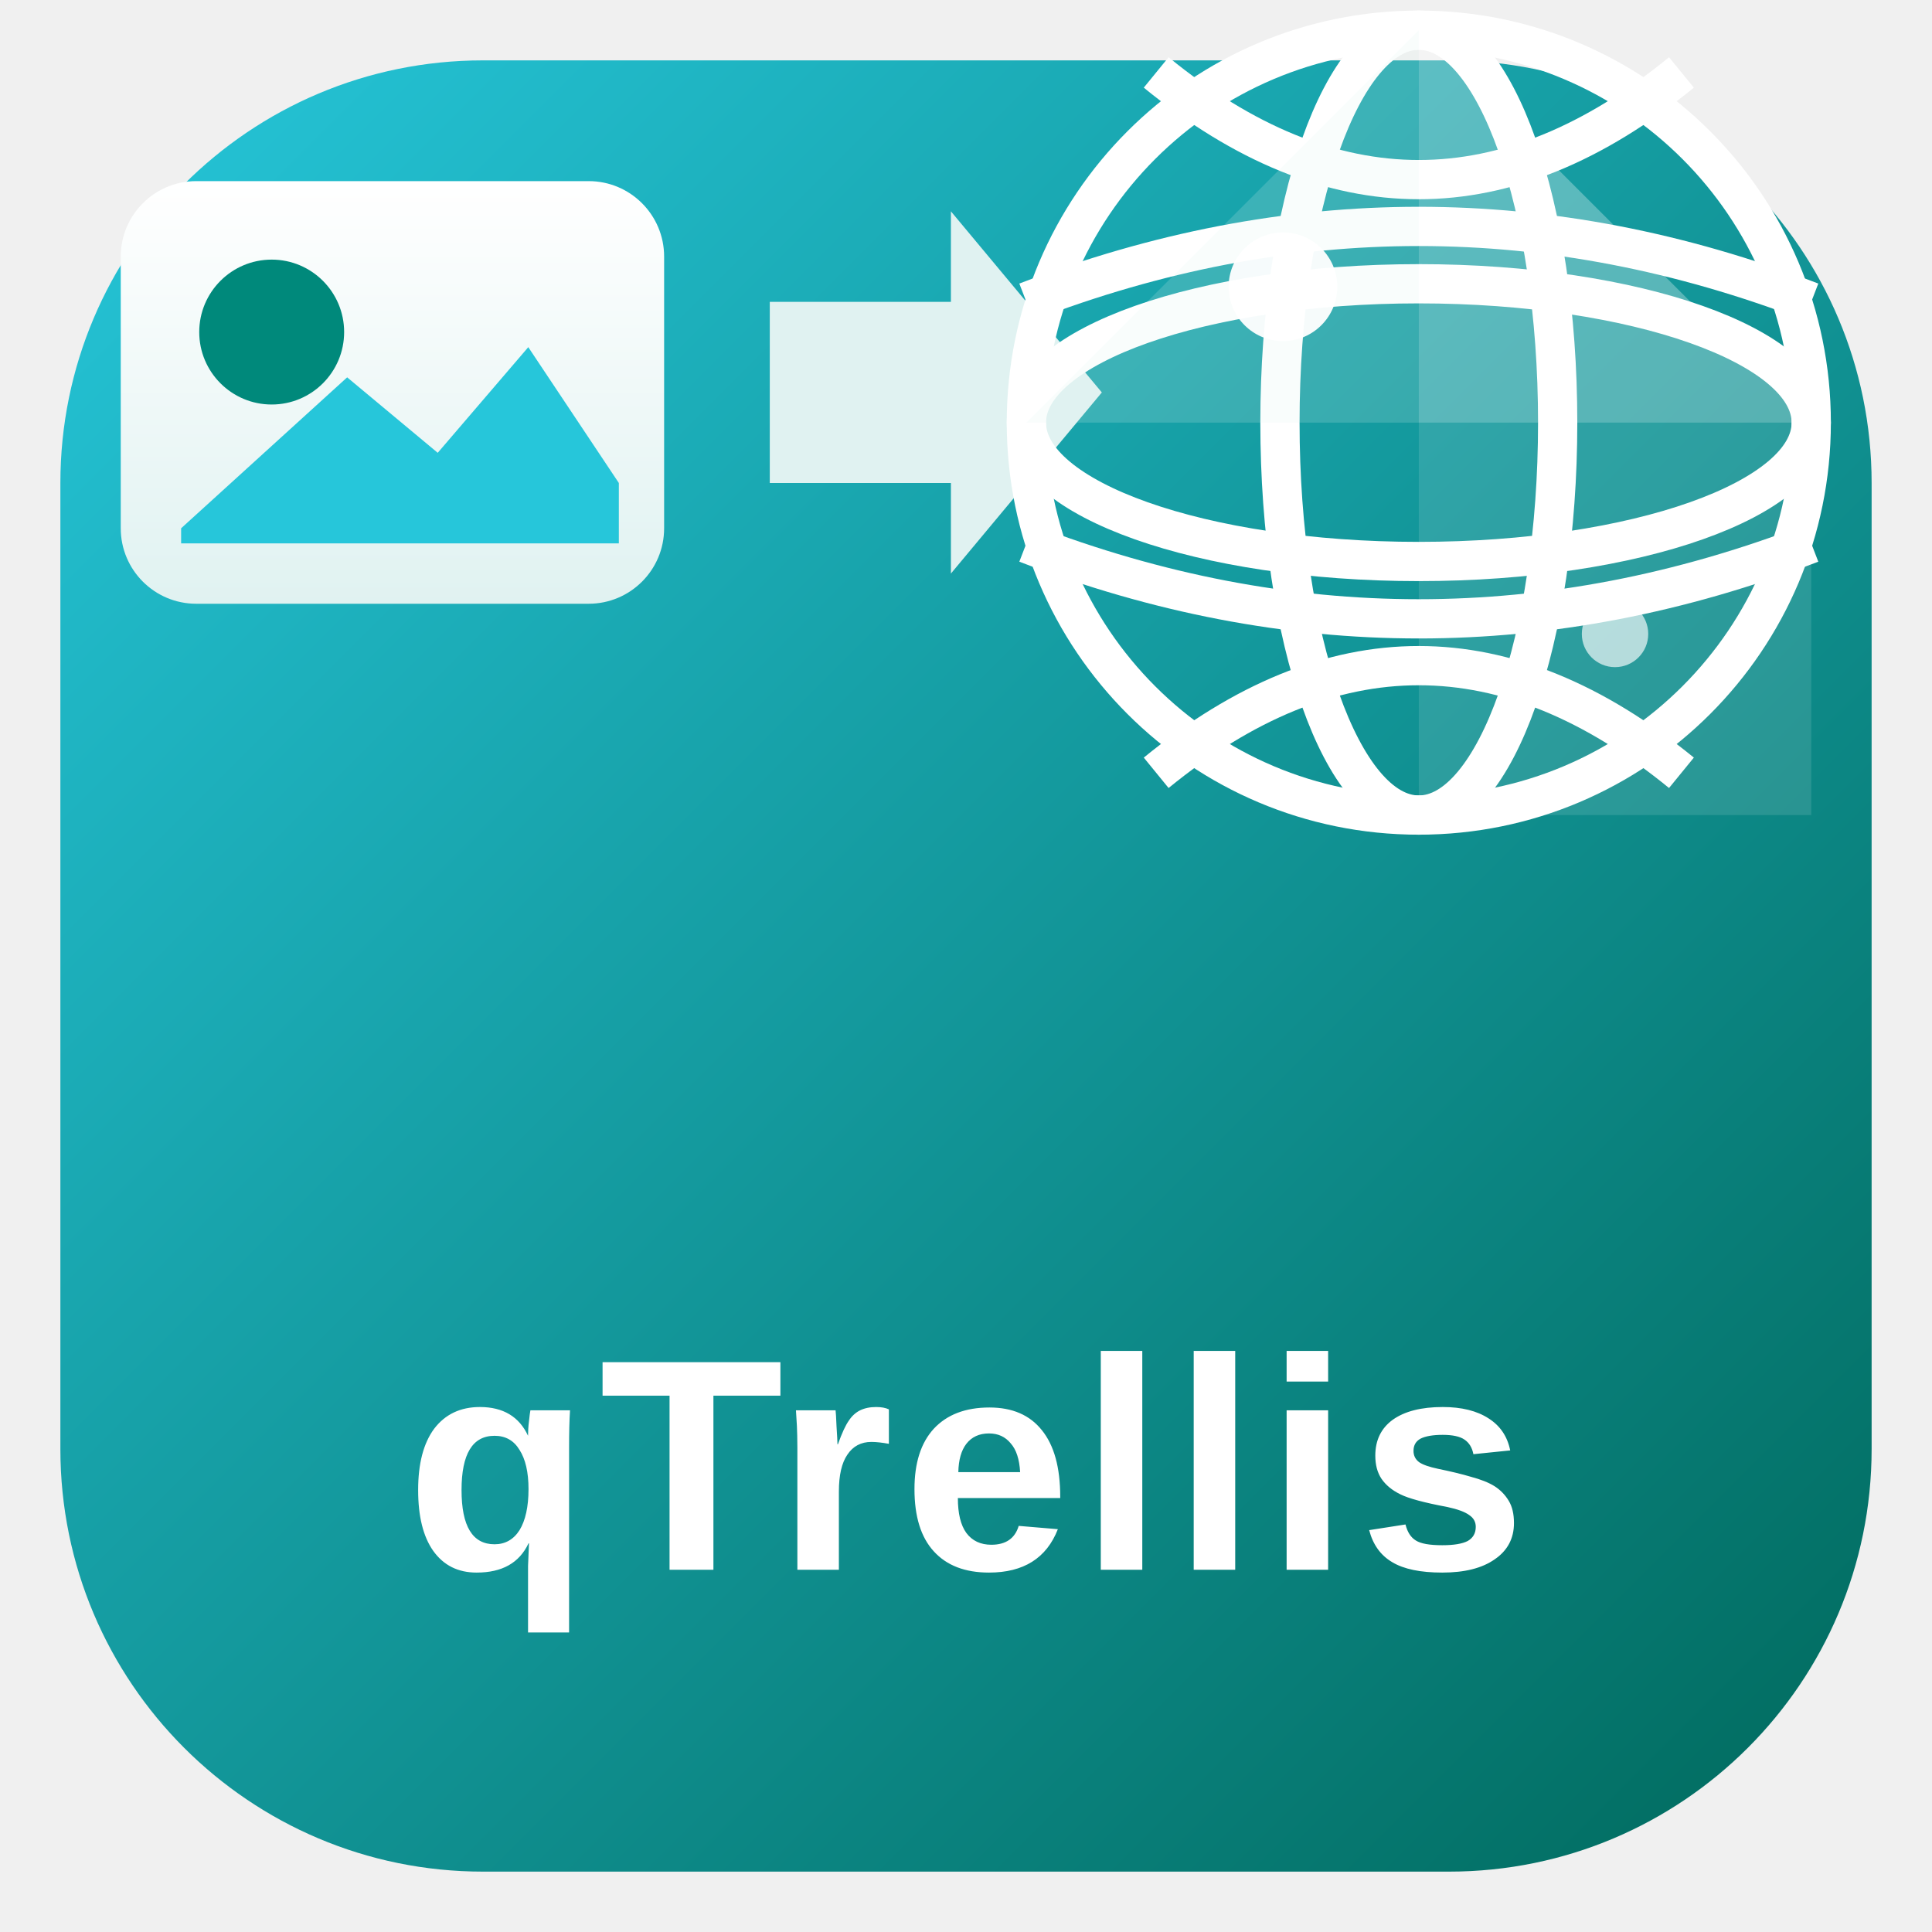
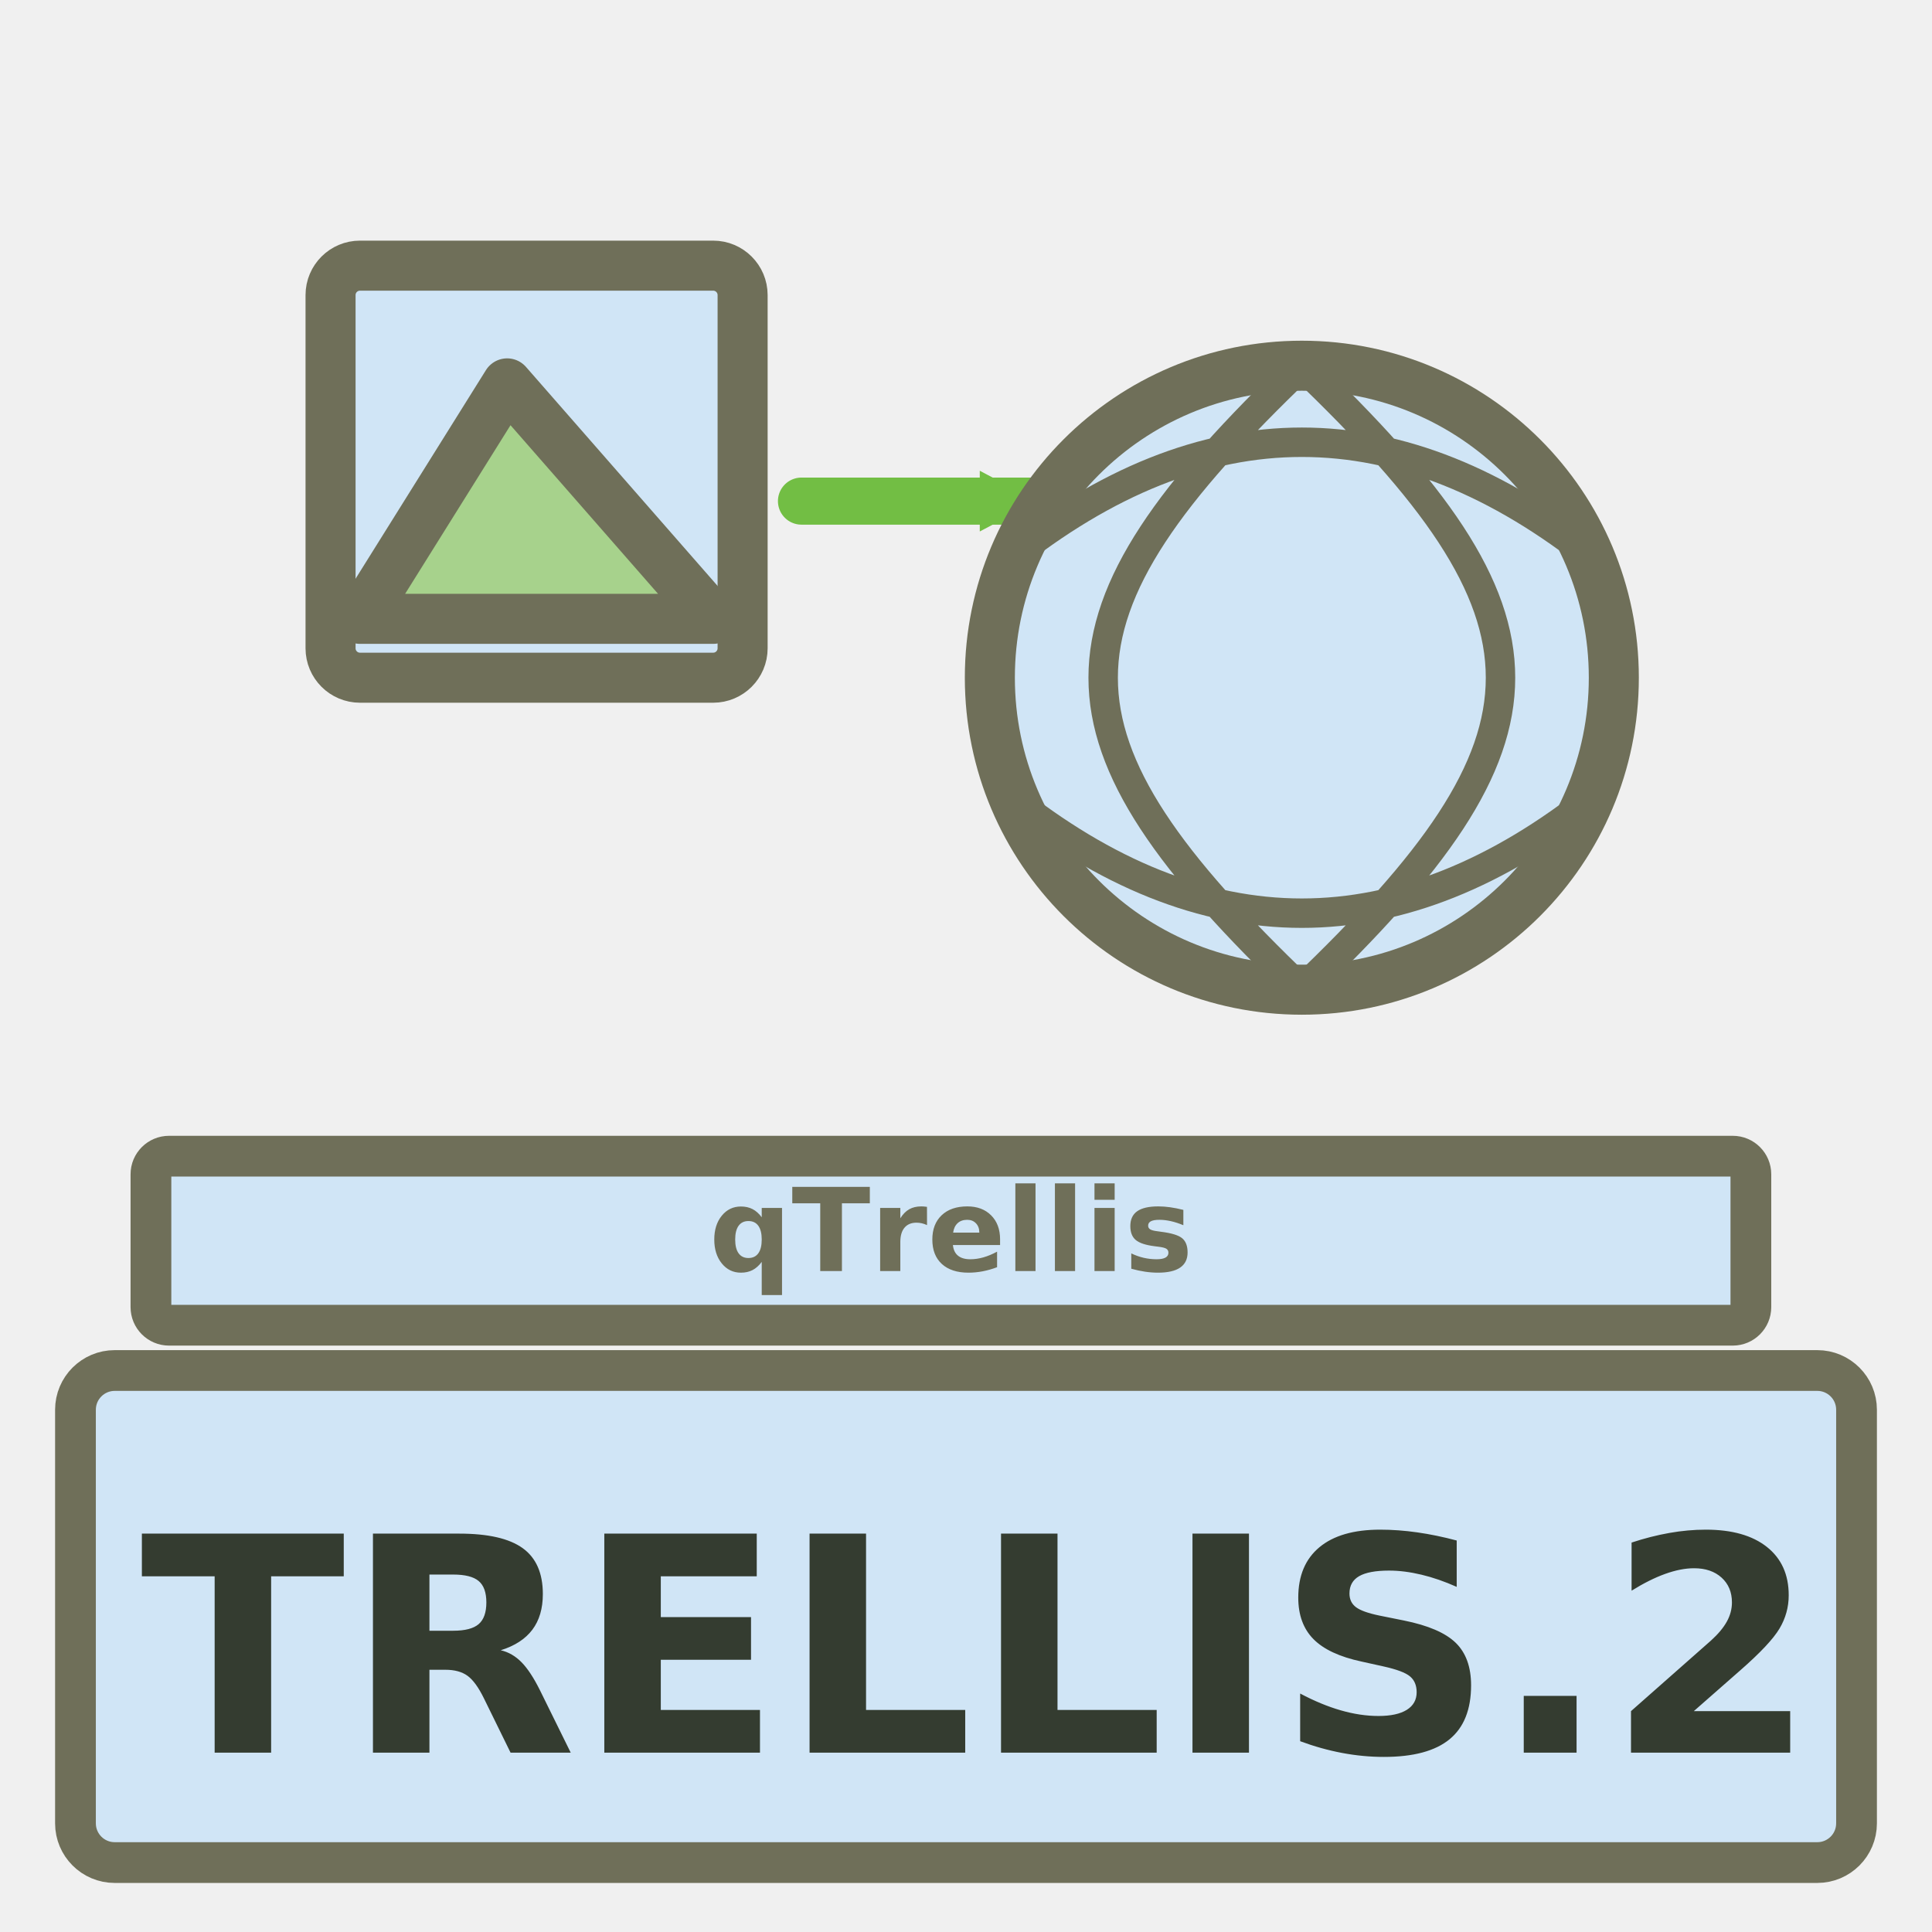
- <svg xmlns="http://www.w3.org/2000/svg" width="64" height="64" viewBox="0 0 64 64">
-   <defs>
-     <linearGradient id="bg" x1="0" y1="0" x2="1" y2="1">
-       <stop offset="0" stop-color="#26c6da" />
-       <stop offset="1" stop-color="#00695c" />
-     </linearGradient>
-     <linearGradient id="photo" x1="0" y1="0" x2="0" y2="1">
-       <stop offset="0" stop-color="#ffffff" />
-       <stop offset="1" stop-color="#e0f2f1" />
-     </linearGradient>
-   </defs>
-   <rect x="2" y="2" width="60" height="60" rx="14" fill="url(#bg)" />
-   <rect x="4" y="6" width="18" height="14" rx="2.5" fill="url(#photo)" />
-   <circle cx="9" cy="11" r="2.4" fill="#00897b" />
-   <path d="M6 17.5 L11.5 12.5 L14.5 15 L17.5 11.5 L20.5 16 L20.5 18 L6 18 Z" fill="#26c6da" />
-   <path d="M25.5 10 L31.5 10 L31.5 7 L36.5 13 L31.5 19 L31.5 16 L25.5 16 Z" fill="#e0f2f1" />
-   <g stroke="#ffffff" stroke-width="1.3" fill="none">
-     <circle cx="47" cy="14" r="13" />
-     <ellipse cx="47" cy="14" rx="13" ry="4.6" />
-     <ellipse cx="47" cy="14" rx="4.6" ry="13" />
-     <path d="M34 10 Q47 5 60 10" />
-     <path d="M34 18 Q47 23 60 18" />
-     <path d="M38.3 2.4 Q47 9.5 55.7 2.4" />
-     <path d="M38.3 25.6 Q47 18.5 55.7 25.6" />
+ <svg xmlns="http://www.w3.org/2000/svg" width="128" height="128" viewBox="0 0 64 64" stroke="#6F6F59" stroke-width="1.35" stroke-linecap="round" stroke-linejoin="round">
+   <g stroke-width=".85" transform="translate(9 1) scale(1.95)">
+     <rect x="1" y="4" width="7" height="7" rx="0.5" fill="#D0E5F6" stroke="#6F6F59" />
+     <path d="M 1.5 10 L 4 6 L 7.5 10 Z" fill="#A7D28C" stroke="#6F6F59" />
+     <path d="M 9 8 L 13 8" fill="none" stroke="#72BE44" stroke-width="0.8" />
+     <path d="M 13 8 L 12.029 8.516 L 12.029 7.484 Z" fill="#72BE44" stroke="none" />
+     <circle cx="17.5" cy="11" r="5.3" fill="#D0E5F6" stroke="#6F6F59" />
+     <path d="M 12.5 9 Q 17.5 5 22.5 9 M 12.5 13 Q 17.5 17 22.5 13 M 17.5 5.7 C 13 10 13 12 17.5 16.3 C 22 12 22 10 17.5 5.7" fill="none" stroke="#6F6F59" stroke-width="0.5" />
  </g>
-   <path d="M47 1 L60 14 L47 14 Z" fill="#ffffff" opacity="0.30" />
-   <path d="M47 1 L34 14 L47 14 Z" fill="#e0f2f1" opacity="0.18" />
-   <path d="M47 14 L60 14 L60 27 L47 27 Z" fill="#ffffff" opacity="0.12" />
-   <circle cx="42.5" cy="9.5" r="1.8" fill="#ffffff" opacity="0.95" />
-   <circle cx="53.5" cy="21" r="1.1" fill="#ffffff" opacity="0.65" />
-   <text x="32" y="52" font-family="Arial,Helvetica,sans-serif" font-size="10" font-weight="bold" fill="#ffffff" text-anchor="middle" letter-spacing="0.3">qTrellis</text>
+   <g data-source-captions="true">
+     <rect x="5.0" y="38.3" width="53.0" height="5.6" rx="0.6" fill="#D0E5F6" stroke="#6F6F59" />
+     <path data-label="qTrellis" d="M698 -887Q584 -887 523.5 -803.0Q463 -719 463 -559Q463 -399 523.5 -315.0Q584 -231 698 -231Q813 -231 873.5 -315.0Q934 -399 934 -559Q934 -719 873.5 -803.0Q813 -887 698 -887ZM934 -162Q860 -63 771.0 -17.0Q682 29 565 29Q358 29 225.0 -135.5Q92 -300 92 -559Q92 -818 225.0 -981.5Q358 -1145 565 -1145Q682 -1145 771.0 -1099.0Q860 -1053 934 -954V-1120H1294V426H934ZM1476 -1493H2852V-1202H2357V0H1972V-1202H1476ZM3867 -815Q3820 -837 3773.5 -847.5Q3727 -858 3680 -858Q3542 -858 3467.5 -769.5Q3393 -681 3393 -516V0H3035V-1120H3393V-936Q3462 -1046 3551.5 -1096.5Q3641 -1147 3766 -1147Q3784 -1147 3805.0 -1145.5Q3826 -1144 3866 -1139ZM5163 -563V-461H4326Q4339 -335 4417.0 -272.0Q4495 -209 4635 -209Q4748 -209 4866.5 -242.5Q4985 -276 5110 -344V-68Q4983 -20 4856.0 4.5Q4729 29 4602 29Q4298 29 4129.5 -125.5Q3961 -280 3961 -559Q3961 -833 4126.5 -990.0Q4292 -1147 4582 -1147Q4846 -1147 5004.5 -988.0Q5163 -829 5163 -563ZM4795 -682Q4795 -784 4735.5 -846.5Q4676 -909 4580 -909Q4476 -909 4411.0 -850.5Q4346 -792 4330 -682ZM5434 -1556H5792V0H5434ZM6136 -1556H6494V0H6136ZM6838 -1120H7196V0H6838ZM6838 -1556H7196V-1264H6838ZM8415 -1085V-813Q8300 -861 8193.0 -885.0Q8086 -909 7991 -909Q7889 -909 7839.5 -883.5Q7790 -858 7790 -805Q7790 -762 7827.5 -739.0Q7865 -716 7962 -705L8025 -696Q8300 -661 8395.0 -581.0Q8490 -501 8490 -330Q8490 -151 8358.0 -61.0Q8226 29 7964 29Q7853 29 7734.5 11.5Q7616 -6 7491 -41V-313Q7598 -261 7710.5 -235.0Q7823 -209 7939 -209Q8044 -209 8097.0 -238.0Q8150 -267 8150 -324Q8150 -372 8113.5 -395.5Q8077 -419 7968 -432L7905 -440Q7666 -470 7570.0 -551.0Q7474 -632 7474 -797Q7474 -975 7596.0 -1061.0Q7718 -1147 7970 -1147Q8069 -1147 8178.0 -1132.0Q8287 -1117 8415 -1085Z" transform="translate(23.48956 42.10474) scale(0.001867)" fill="#6F6F59" stroke="none" />
+   </g>
+   <rect x="2.5" y="45.4" width="59" height="16.3" rx="1.3" fill="#D0E5F6" stroke="#6F6F59" />
+   <g data-plugin-name="TRELLIS.2" data-name-lines="1">
+     <path data-label="TRELLIS.2" d="M10 -1493H1386V-1202H891V0H506V-1202H10ZM2132 -831Q2253 -831 2305.5 -876.0Q2358 -921 2358 -1024Q2358 -1126 2305.5 -1170.0Q2253 -1214 2132 -1214H1970V-831ZM1970 -565V0H1585V-1493H2173Q2468 -1493 2605.5 -1394.0Q2743 -1295 2743 -1081Q2743 -933 2671.5 -838.0Q2600 -743 2456 -698Q2535 -680 2597.5 -616.5Q2660 -553 2724 -424L2933 0H2523L2341 -371Q2286 -483 2229.5 -524.0Q2173 -565 2079 -565ZM3162 -1493H4201V-1202H3547V-924H4162V-633H3547V-291H4223V0H3162ZM4561 -1493H4946V-291H5622V0H4561ZM5866 -1493H6251V-291H6927V0H5866ZM7171 -1493H7556V0H7171ZM8972 -1446V-1130Q8849 -1185 8732.0 -1213.0Q8615 -1241 8511 -1241Q8373 -1241 8307.0 -1203.0Q8241 -1165 8241 -1085Q8241 -1025 8285.5 -991.5Q8330 -958 8447 -934L8611 -901Q8860 -851 8965.0 -749.0Q9070 -647 9070 -459Q9070 -212 8923.5 -91.5Q8777 29 8476 29Q8334 29 8191.0 2.0Q8048 -25 7905 -78V-403Q8048 -327 8181.5 -288.5Q8315 -250 8439 -250Q8565 -250 8632.0 -292.0Q8699 -334 8699 -412Q8699 -482 8653.5 -520.0Q8608 -558 8472 -588L8323 -621Q8099 -669 7995.5 -774.0Q7892 -879 7892 -1057Q7892 -1280 8036.0 -1400.0Q8180 -1520 8450 -1520Q8573 -1520 8703.0 -1501.5Q8833 -1483 8972 -1446ZM9429 -387H9789V0H9429ZM10588 -283H11245V0H10160V-283L10705 -764Q10778 -830 10813.0 -893.0Q10848 -956 10848 -1024Q10848 -1129 10777.5 -1193.0Q10707 -1257 10590 -1257Q10500 -1257 10393.0 -1218.5Q10286 -1180 10164 -1104V-1432Q10294 -1475 10421.0 -1497.5Q10548 -1520 10670 -1520Q10938 -1520 11086.5 -1402.0Q11235 -1284 11235 -1073Q11235 -951 11172.0 -845.5Q11109 -740 10907 -563Z" transform="translate(4.6514 58.05907) scale(0.00486)" fill="#343C30" stroke="none" />
+   </g>
</svg>
